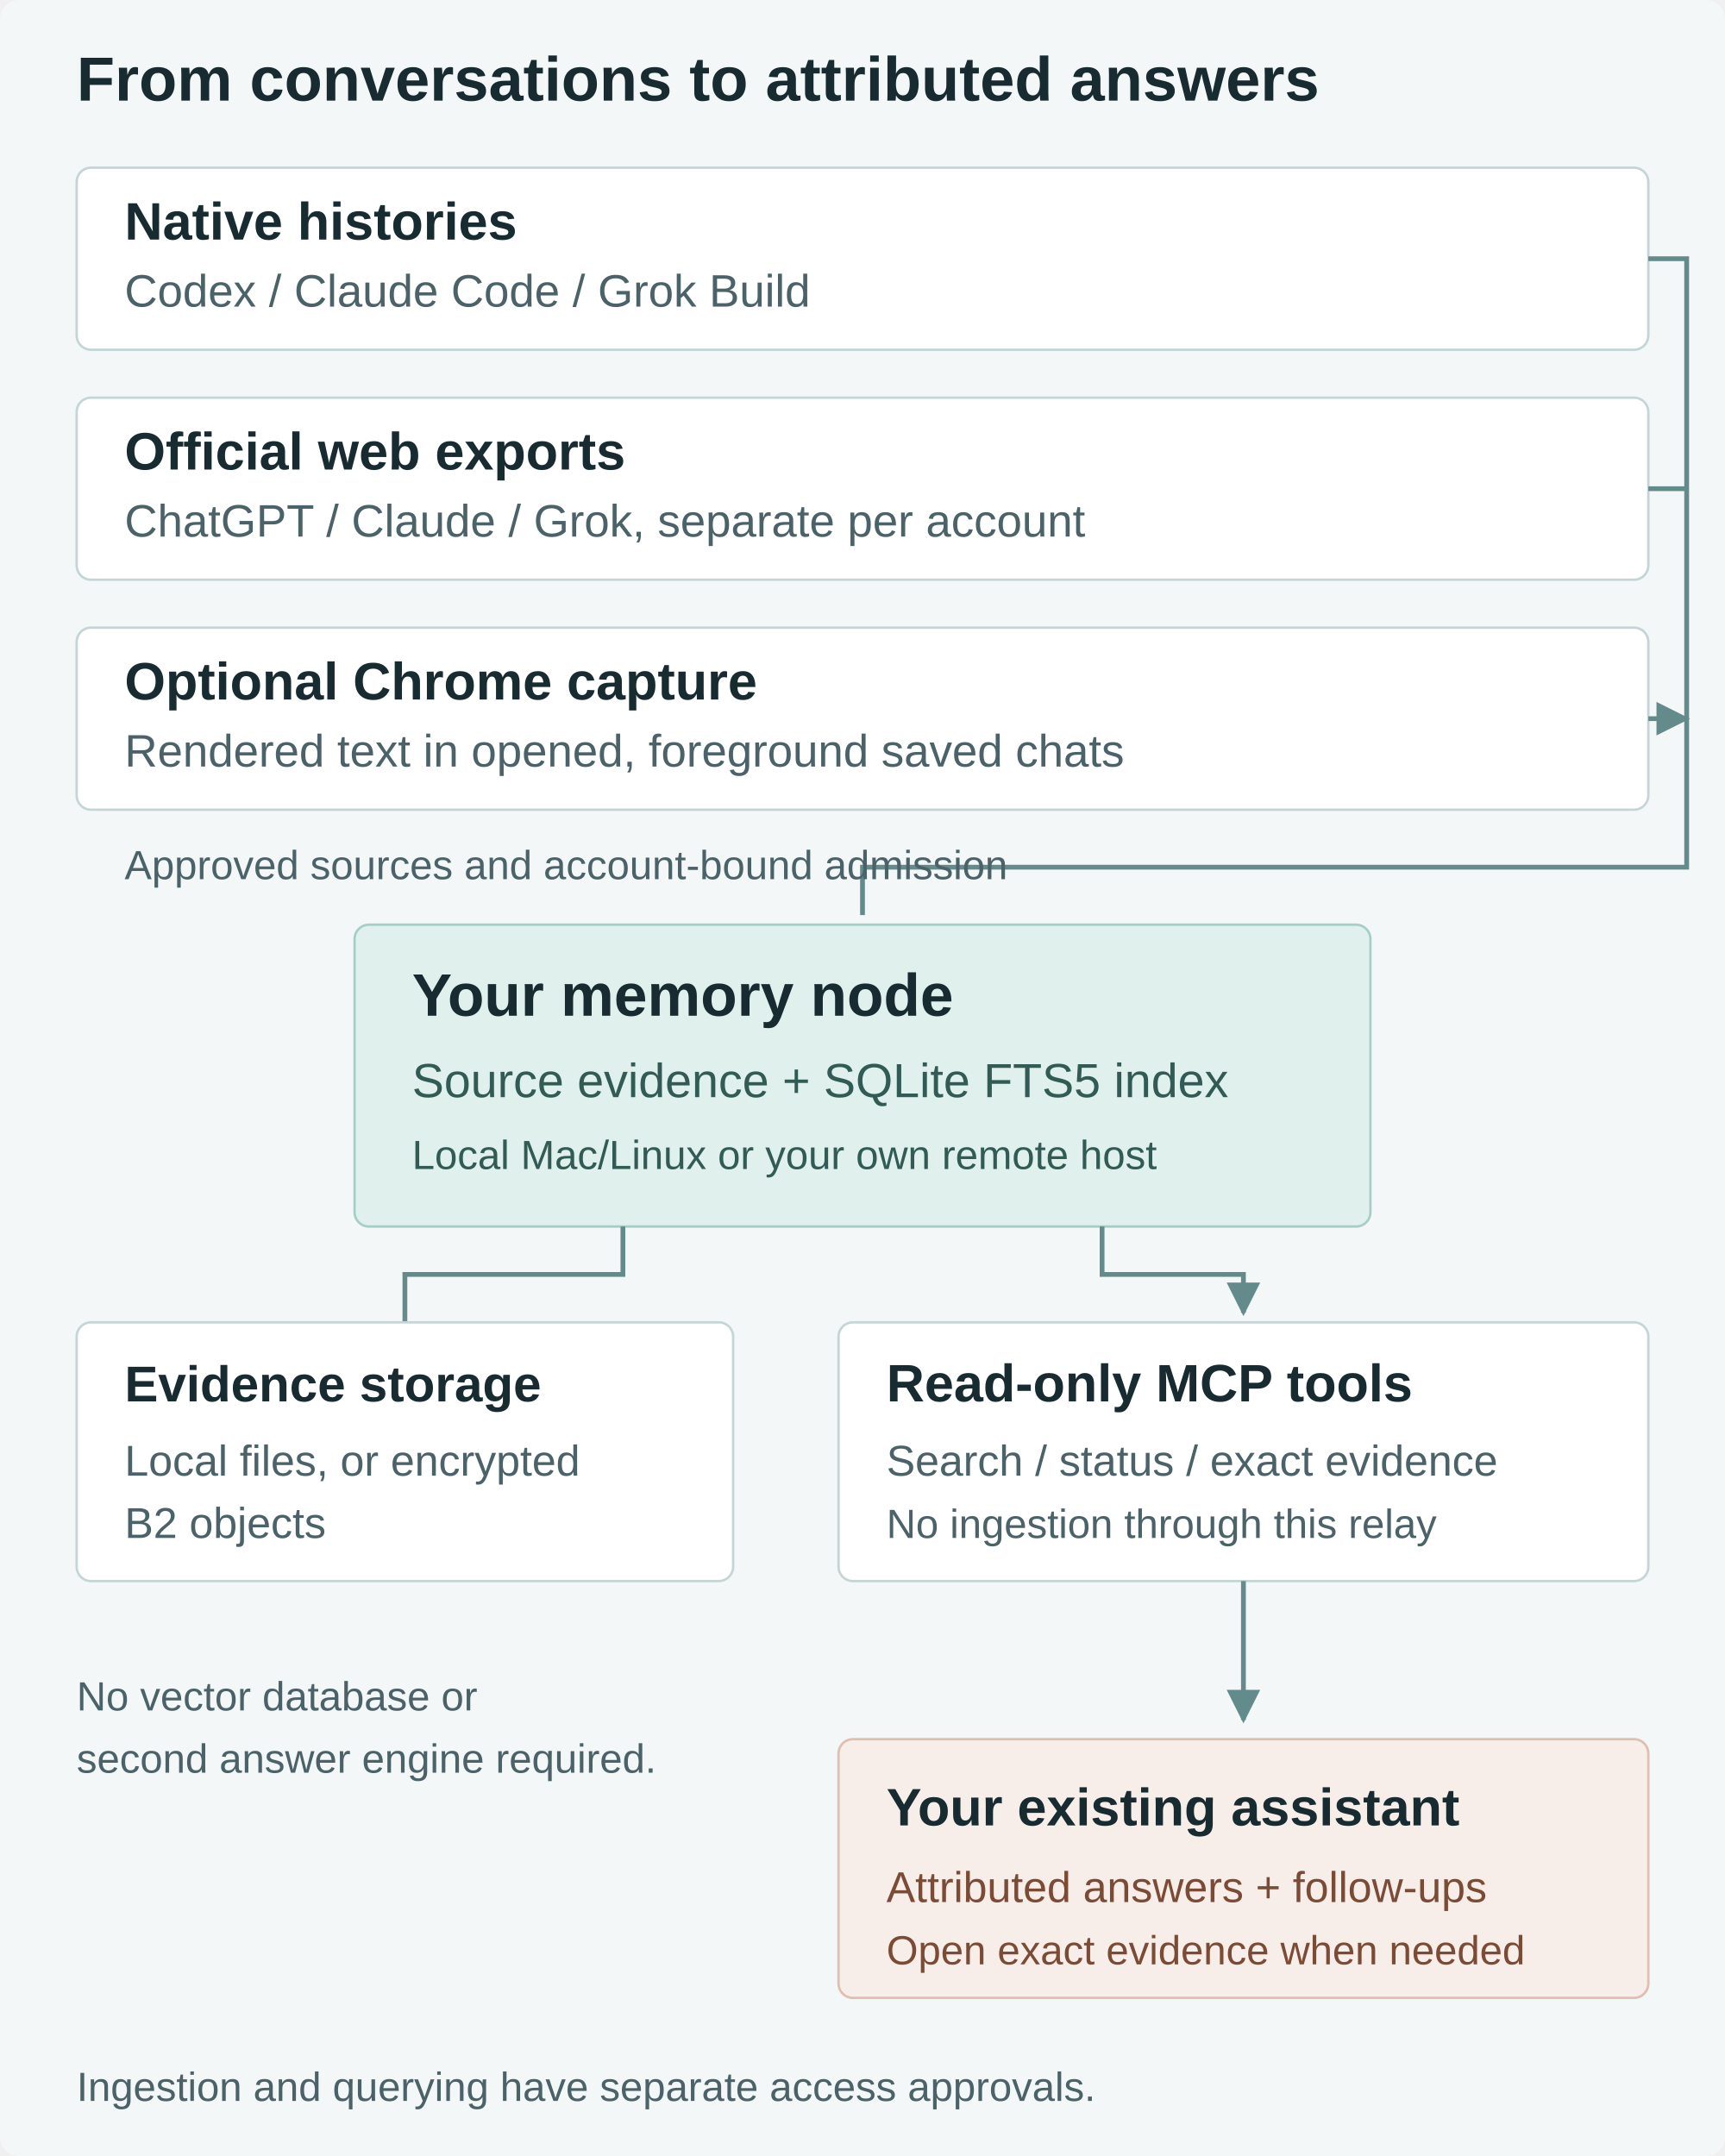
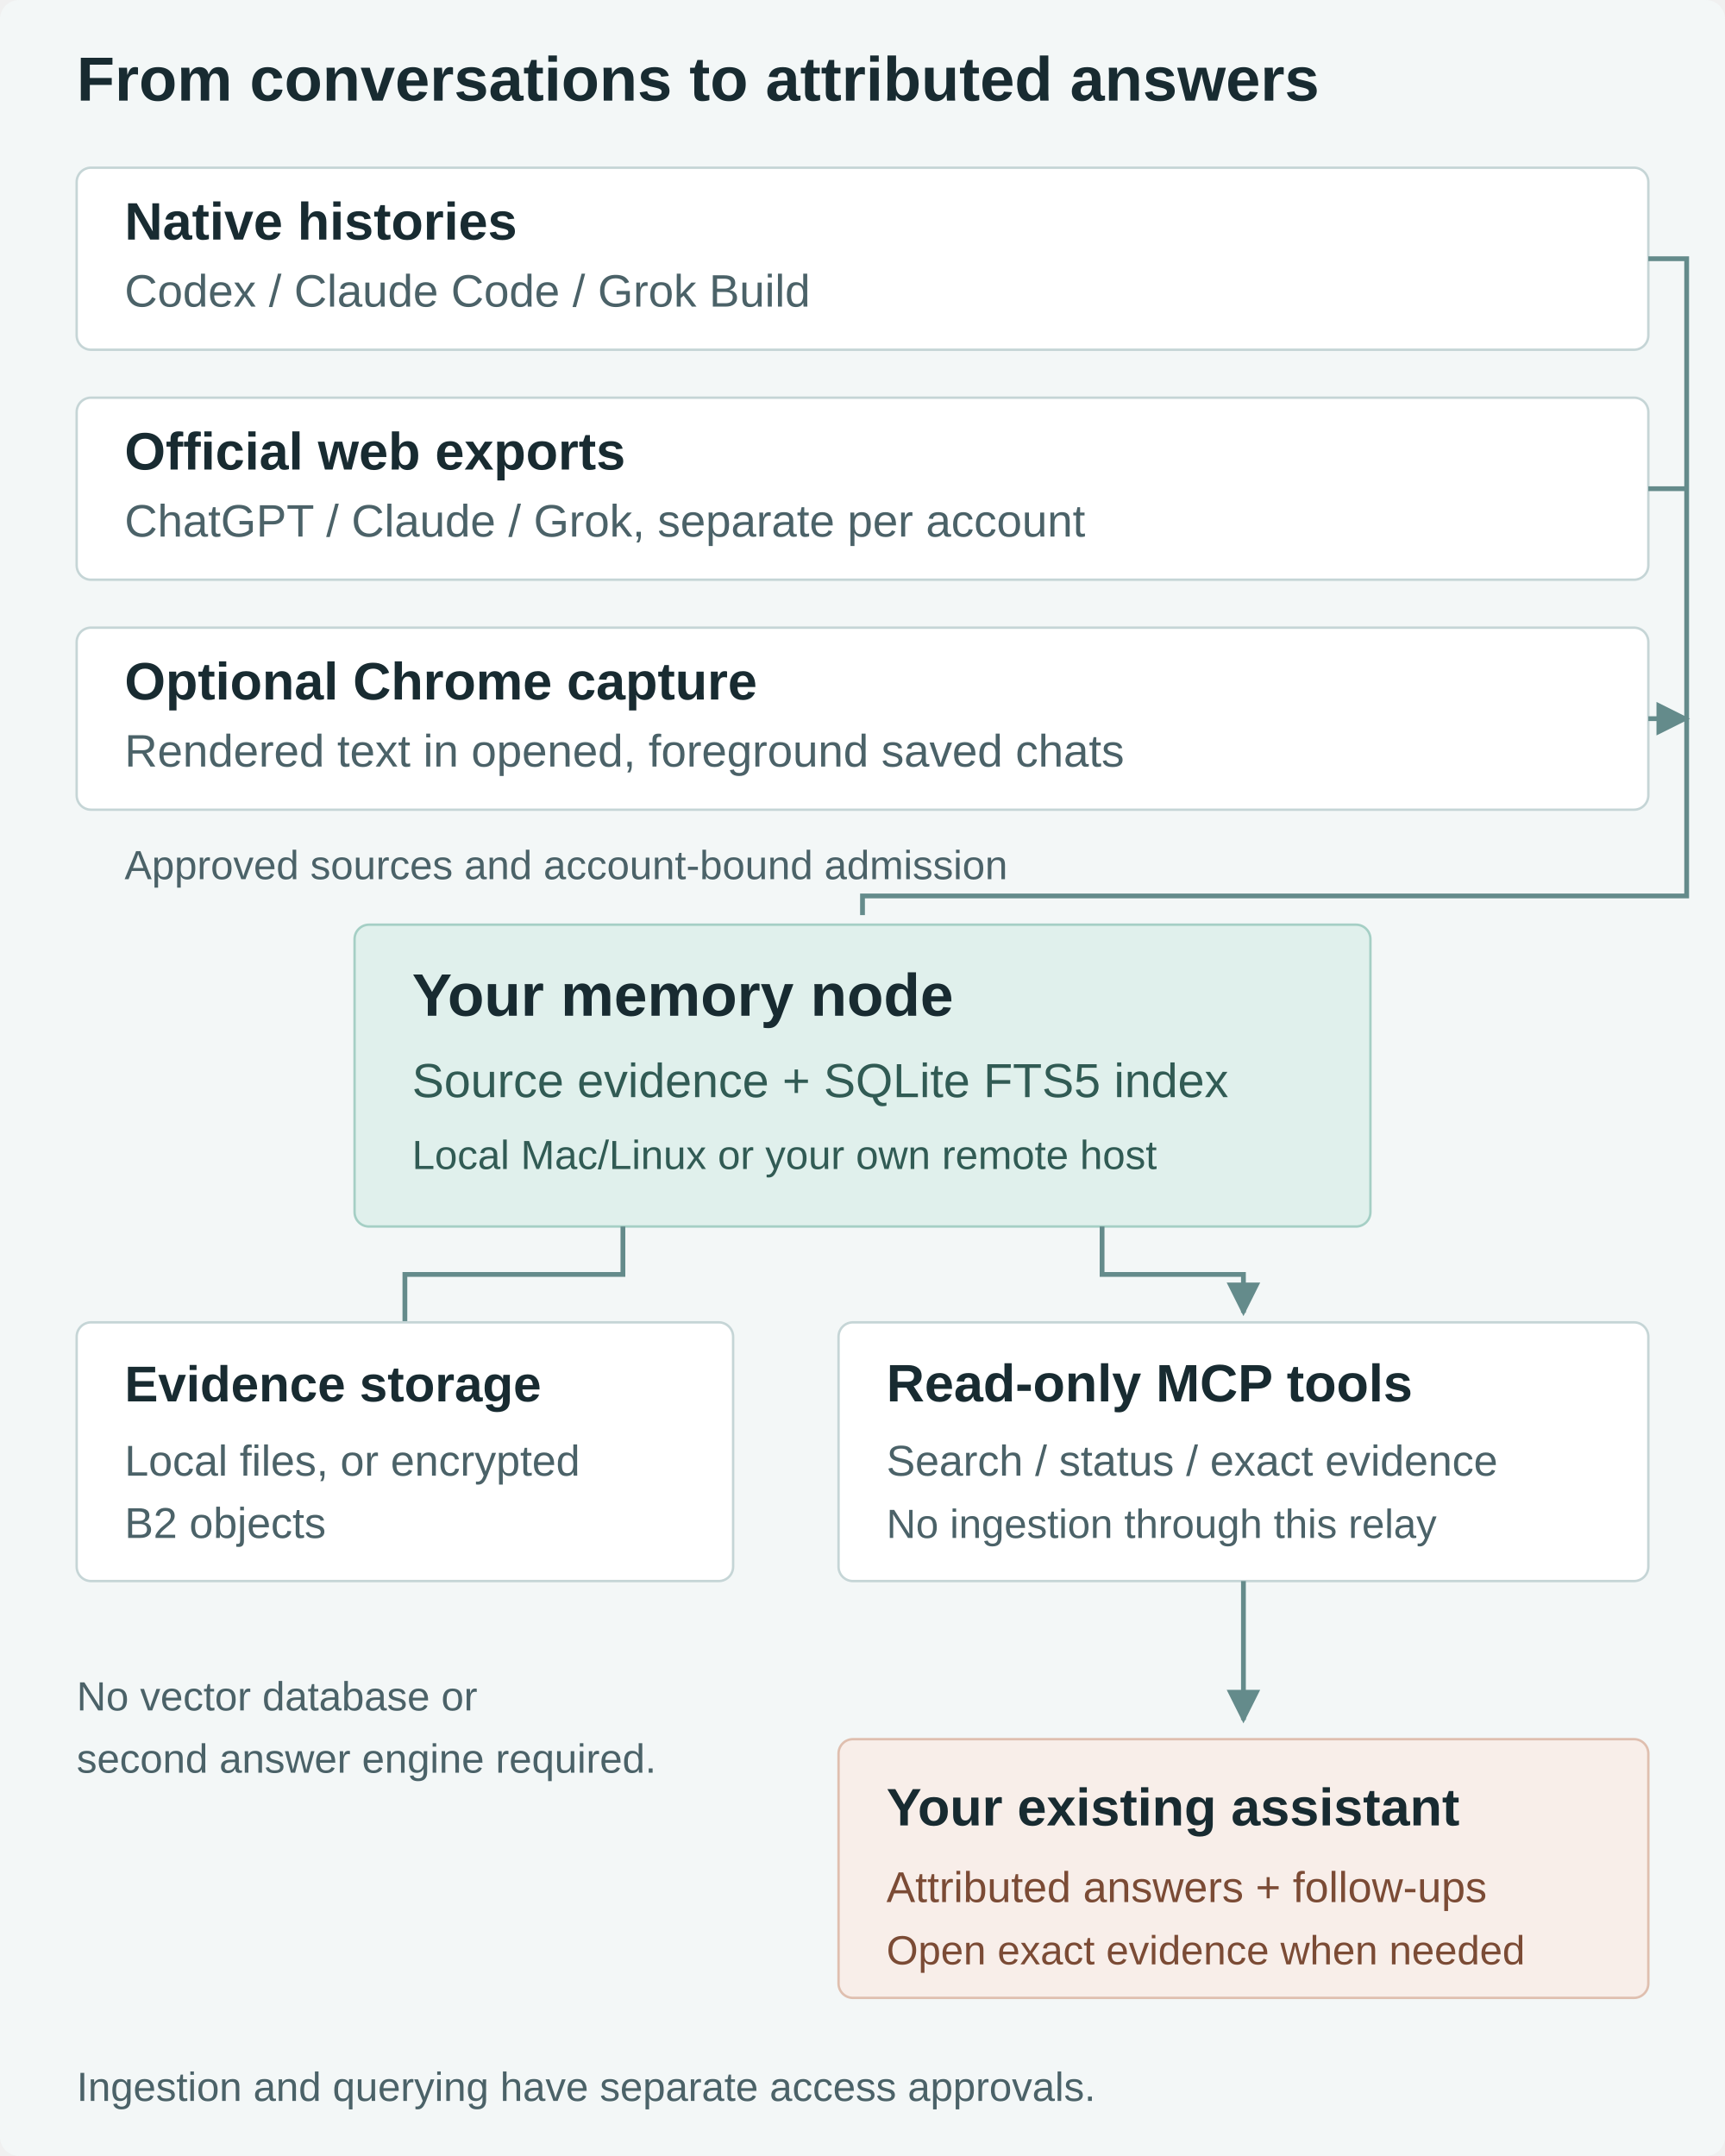
<svg xmlns="http://www.w3.org/2000/svg" width="720" height="900" viewBox="0 0 720 900" role="img" aria-labelledby="title description">
  <defs>
    <marker id="arrow" viewBox="0 0 10 10" refX="9" refY="5" markerWidth="7" markerHeight="7" orient="auto-start-reverse">
      <path d="M0 0L10 5L0 10Z" fill="#648b8b" />
    </marker>
  </defs>
  <rect width="720" height="900" rx="8" fill="#f3f7f7" />
  <g font-family="Arial, Helvetica, sans-serif" fill="#182b31">
    <text x="32" y="42" font-size="26" font-weight="700">From conversations to attributed answers</text>
    <rect x="32" y="70" width="656" height="76" rx="6" fill="#ffffff" stroke="#c5d5d6" />
    <text x="52" y="100" font-size="22" font-weight="700">Native histories</text>
    <text x="52" y="128" font-size="19" fill="#4b6268">Codex / Claude Code / Grok Build</text>
    <rect x="32" y="166" width="656" height="76" rx="6" fill="#ffffff" stroke="#c5d5d6" />
    <text x="52" y="196" font-size="22" font-weight="700">Official web exports</text>
    <text x="52" y="224" font-size="19" fill="#4b6268">ChatGPT / Claude / Grok, separate per account</text>
    <rect x="32" y="262" width="656" height="76" rx="6" fill="#ffffff" stroke="#c5d5d6" />
    <text x="52" y="292" font-size="22" font-weight="700">Optional Chrome capture</text>
    <text x="52" y="320" font-size="19" fill="#4b6268">Rendered text in opened, foreground saved chats</text>
-     <path d="M688 108H704V362H360V382M688 204H704M688 300H704" fill="none" stroke="#648b8b" stroke-width="2" marker-end="url(#arrow)" />
+     <path d="M688 108H704V374H360V382M688 204H704M688 300H704" fill="none" stroke="#648b8b" stroke-width="2" marker-end="url(#arrow)" />
    <text x="52" y="367" font-size="17" fill="#4b6268">Approved sources and account-bound admission</text>
    <rect x="148" y="386" width="424" height="126" rx="6" fill="#e0f0ec" stroke="#a5cfc5" />
    <text x="172" y="424" font-size="25" font-weight="700">Your memory node</text>
    <text x="172" y="458" font-size="20" fill="#315b54">Source evidence + SQLite FTS5 index</text>
    <text x="172" y="488" font-size="17" fill="#315b54">Local Mac/Linux or your own remote host</text>
    <path d="M260 512V532H169V552" fill="none" stroke="#648b8b" stroke-width="2" />
    <path d="M460 512V532H519V548" fill="none" stroke="#648b8b" stroke-width="2" marker-end="url(#arrow)" />
    <rect x="32" y="552" width="274" height="108" rx="6" fill="#ffffff" stroke="#c5d5d6" />
    <text x="52" y="585" font-size="21" font-weight="700">Evidence storage</text>
    <text x="52" y="616" font-size="18" fill="#4b6268">Local files, or encrypted</text>
    <text x="52" y="642" font-size="18" fill="#4b6268">B2 objects</text>
    <rect x="350" y="552" width="338" height="108" rx="6" fill="#ffffff" stroke="#c5d5d6" />
    <text x="370" y="585" font-size="22" font-weight="700">Read-only MCP tools</text>
    <text x="370" y="616" font-size="18" fill="#4b6268">Search / status / exact evidence</text>
    <text x="370" y="642" font-size="17" fill="#4b6268">No ingestion through this relay</text>
    <path d="M519 660V718" fill="none" stroke="#648b8b" stroke-width="2" marker-end="url(#arrow)" />
    <text x="32" y="714" font-size="17" fill="#4b6268">No vector database or</text>
    <text x="32" y="740" font-size="17" fill="#4b6268">second answer engine required.</text>
    <rect x="350" y="726" width="338" height="108" rx="6" fill="#f8eee9" stroke="#dfbfaf" />
    <text x="370" y="762" font-size="22" font-weight="700">Your existing assistant</text>
    <text x="370" y="794" font-size="18" fill="#7b4b35">Attributed answers + follow-ups</text>
    <text x="370" y="820" font-size="17" fill="#7b4b35">Open exact evidence when needed</text>
    <text x="32" y="877" font-size="17" fill="#4b6268">Ingestion and querying have separate access approvals.</text>
  </g>
</svg>
